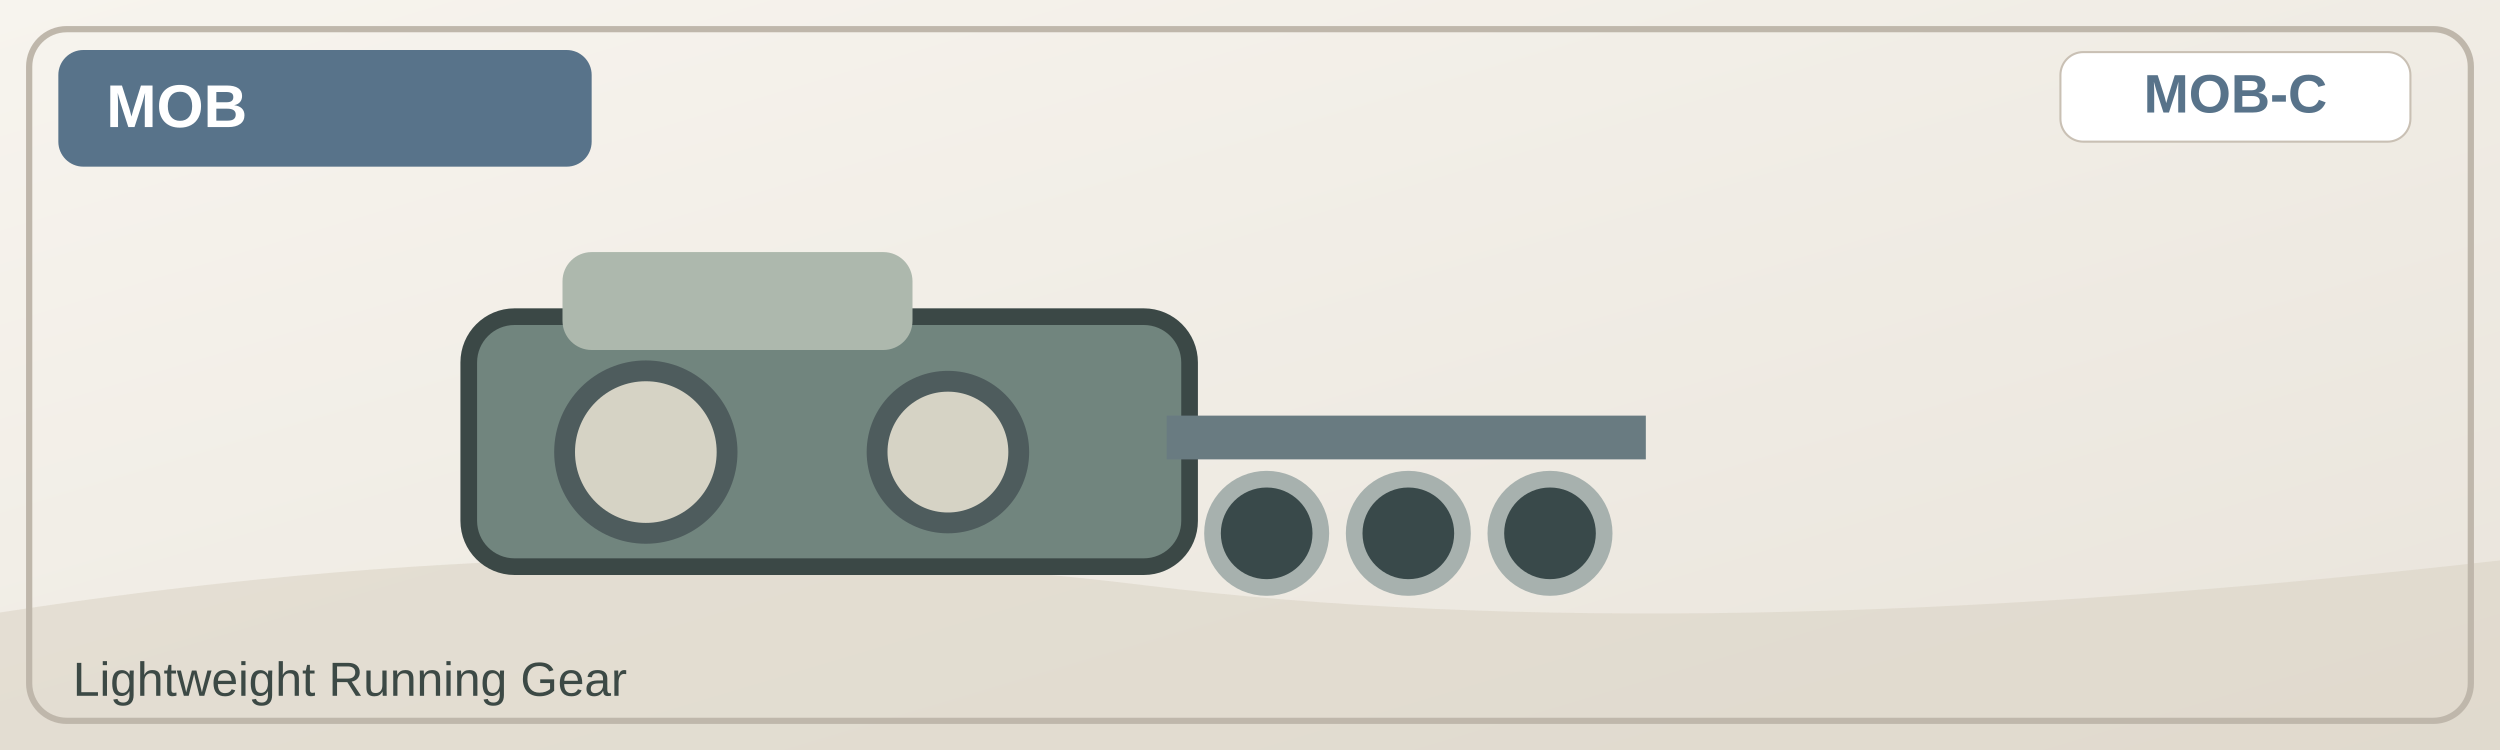
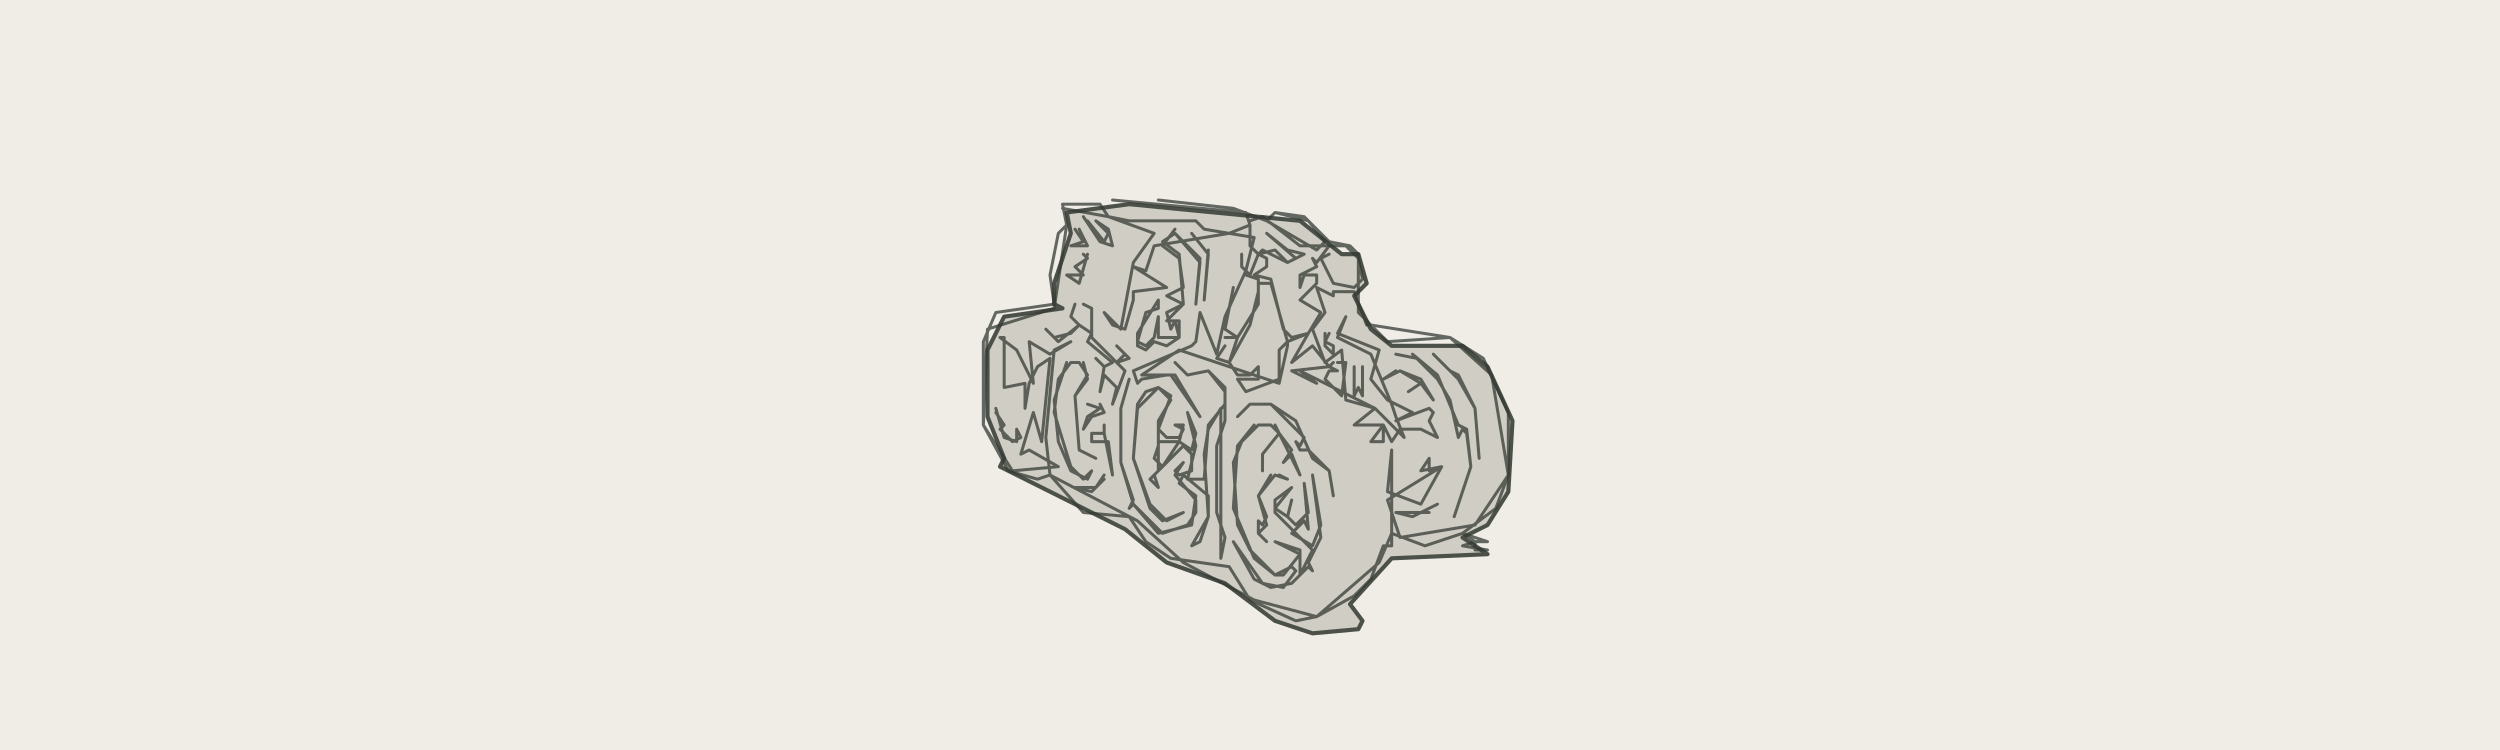
- <svg xmlns="http://www.w3.org/2000/svg" viewBox="0 0 1200 360" role="img" aria-label="Lightweight Running Gear">
-   <defs>
-     <linearGradient id="bg" x2="1" y2="1">
-       <stop stop-color="#f7f4ee" />
-       <stop offset="1" stop-color="#e9e4db" />
-     </linearGradient>
-   </defs>
-   <rect width="1200" height="360" fill="url(#bg)" />
-   <path d="M0 294 Q290 249 550 281 T1200 269 V360 H0Z" fill="#d9d2c3" opacity=".55" />
-   <rect x="28" y="24" width="256" height="56" rx="12" fill="#58738a" />
-   <text x="51" y="61" fill="#fff" font-family="Arial,sans-serif" font-size="29" font-weight="bold">MOB</text>
-   <rect x="989" y="25" width="168" height="43" rx="11" fill="#fff" stroke="#c9c0b4" />
-   <text x="1073" y="54" fill="#58738a" text-anchor="middle" font-family="Arial,sans-serif" font-size="26" font-weight="bold">MOB-C</text>
-   <rect x="225" y="152" width="346" height="120" rx="22" fill="#71857e" stroke="#3b4846" stroke-width="8" />
-   <rect x="270" y="121" width="168" height="47" rx="14" fill="#adb8ad" />
-   <circle cx="310" cy="217" r="39" fill="#d6d3c5" stroke="#4e5c5d" stroke-width="10" />
-   <circle cx="455" cy="217" r="34" fill="#d6d3c5" stroke="#4e5c5d" stroke-width="10" />
-   <path d="M560 210 H790" stroke="#697b81" stroke-width="21" />
-   <circle cx="608" cy="256" r="26" fill="#39494a" stroke="#a7b1ae" stroke-width="8" />
-   <circle cx="676" cy="256" r="26" fill="#39494a" stroke="#a7b1ae" stroke-width="8" />
-   <circle cx="744" cy="256" r="26" fill="#39494a" stroke="#a7b1ae" stroke-width="8" />
-   <text x="35" y="334" font-family="Arial,sans-serif" fill="#3c4945" font-size="23">Lightweight Running Gear</text>
-   <rect x="14" y="14" width="1172" height="332" rx="18" fill="none" stroke="#bfb7ab" stroke-width="3" />
+ <svg xmlns="http://www.w3.org/2000/svg" viewBox="0 0 1200 360" role="img" aria-label="SEA Game MOB-C illustration">
+   <rect width="1200" height="360" fill="#f0ede6" />
+   <g>
+     <polygon points="512,102 514,112 506,136 506,146 510,148 482,152 474,168 474,200 482,220 480,224 540,254 560,270 588,280 612,298 630,304 652,302 654,298 648,290 668,268 714,266 702,258 714,252 724,236 726,202 714,176 702,166 668,166 658,158 650,142 656,136 652,122 644,122 624,106 542,98" fill="#777869" fill-opacity=".27" stroke="#4b5149" stroke-width="2" stroke-linejoin="round" />
+   </g>
+   <path d="M510,100 L532,104 L554,112 L544,126 L538,158 L530,150 L534,156 L540,158 L544,144 L544,140 L560,138 L544,128 L550,130 L554,118 L590,112 L602,114 L598,130 L588,152 L584,170 L576,150 L574,164 L572,166 L544,178 L546,184 L548,182 L560,180 L562,180 L576,200 L564,180 L548,180 L566,168 L590,176 L614,184 L618,166 L618,164 L628,160 L620,174 L630,166 L638,176 L620,178 L632,184 L624,178 L636,184 L660,196 L650,204 L664,204 L658,212 L664,212 L664,204 L668,212 L672,206 L682,206 L690,210 L686,202 L688,198 L686,196 L670,202 L678,198 L666,192 L658,182 L662,168 L652,164 L642,160 L646,152 L642,162 L658,170 L668,194 L670,200 L674,210 L660,196 L646,192 L644,168 L636,174 L630,158 L636,150 L632,138 L640,142 L640,140 L650,140 L656,156 L658,156 L696,162 L716,180 L724,228 L708,252 L672,258 L666,240 L692,224 L686,226 L686,220 L682,226 L692,224 L682,242 L666,236 L668,216 L668,256 L662,270 L632,296 L602,288 L568,270 L546,250 L504,228 L502,210 L506,168 L514,164 L504,170 L494,164 L496,184 L488,168 L480,162 L482,162 L482,186 L482,186 L492,184 L492,196 L492,196 L494,184 L498,176 L504,172 L500,212 L496,198 L490,218 L494,216 L494,216 L508,224 L486,226 L472,204 L474,158 L506,148 L512,108 M564,174 L570,180 L580,178 L588,188 L588,194 L580,204 L578,230 L570,230 L574,214 L570,198 L574,208 L572,216 L566,212 L568,204 L564,204 L568,206 L566,210 L560,210 L556,206 L562,190 L556,186 L550,188 L546,194 L544,220 L552,244 L558,250 L568,246 L560,250 L552,242 L544,220 L546,196 L556,186 L562,192 L556,202 L556,226 L552,230 L556,234 L554,228 L568,214 L572,218 L572,226 L566,228 L564,226 L568,222 L564,228 L574,240 L574,246 L570,252 L558,256 L544,242 L538,222 L538,196 L542,182 L538,196 L538,222 L544,240 L542,244 L544,242 L556,256 L572,252 L574,238 L566,232 L568,228 L580,238 L580,248 L572,262 L576,260 L580,248 L578,218 L580,206 L586,196 L586,268 L588,258 L584,246 L584,214 L588,202 L588,186 L580,178 L570,180 L566,176 M534,96 L598,102 L600,108 L590,112 L578,110 L574,106 L542,106 L532,104 L528,98 L510,98 L512,108 L508,112 L504,132 L506,146 L478,150 L472,164 L472,204 L484,226 L498,230 L504,228 L520,246 L542,248 L550,260 L562,268 L590,272 L600,288 L622,298 L632,296 L650,286 L658,278 L664,262 L668,262 L668,256 L684,262 L702,256 L708,260 L702,262 L714,264 L708,264 L708,260 L714,260 L702,256 L718,244 L724,228 L724,198 L712,172 L696,162 L666,164 L652,150 L652,122 L648,118 L638,116 L626,104 L612,102 L608,106 L592,100 L556,96 M602,204 L594,214 L592,244 L602,268 L612,276 L620,272 L622,274 L616,282 L606,280 L592,260 L602,278 L610,282 L620,280 L628,272 L630,274 L628,270 L634,258 L630,228 L634,252 L630,262 L620,256 L626,250 L628,254 L626,232 L628,246 L622,252 L618,248 L620,240 L618,248 L612,244 L620,234 L612,240 L612,246 L630,264 L624,276 L624,264 L612,260 L624,266 L616,276 L612,276 L600,264 L594,252 L592,222 L596,212 L604,204 L610,204 L614,208 L606,218 L606,226 L606,218 L614,208 L620,216 L616,222 L620,218 L624,228 L612,204 M564,110 L558,118 L566,124 L568,138 L560,142 L568,146 L560,150 L562,158 L564,154 L566,162 L556,162 L556,152 L554,162 L550,166 L546,164 L550,150 L556,148 L556,144 L546,160 L546,166 L550,168 L554,164 L560,166 L566,162 L566,154 L560,154 L568,146 L566,122 L558,116 L564,112 L576,126 L574,146 L576,124 L564,112 M600,106 L606,104 L624,118 L638,118 L632,126 L630,124 L632,128 L624,132 L624,138 L626,132 L632,132 L632,136 L624,144 L634,150 L628,160 L620,162 L616,158 L610,134 L602,132 L608,128 L608,124 L604,122 L606,120 L618,126 L626,122 L618,120 L608,112 L622,124 L618,126 L612,120 L604,122 L600,118 L600,108 M512,174 L506,192 L508,212 L514,226 L522,230 L524,226 L520,230 L514,224 L506,198 L508,182 L514,174 L518,174 L522,180 L516,190 L518,216 L526,220 L518,216 L516,190 L522,182 L520,174 M516,146 L514,152 L518,156 L514,160 L506,162 L502,158 L508,164 L518,156 L524,160 L522,164 L534,174 L530,176 L526,172 L530,176 L528,188 L530,180 L536,186 L534,194 L540,178 L536,174 L542,172 L536,166 L540,170 L536,174 L524,162 L524,148 L520,146 M670,170 L680,172 L690,182 L696,192 L700,210 L702,206 L704,208 L706,224 L698,248 L706,224 L704,206 L700,204 L690,180 L678,170 M604,136 L610,136 L618,164 L614,168 L614,182 L598,188 L594,182 L604,182 L604,176 L600,180 L594,180 L590,174 L600,156 L604,140 M600,194 L594,200 L600,194 L610,194 L626,210 L624,214 L622,212 L624,216 L628,216 L638,226 L640,238 L638,226 L630,220 L622,202 L610,194 M688,170 L700,182 L708,196 L710,220 L708,196 L700,180 L696,178 M610,228 L604,238 L608,248 L606,252 L604,250 L604,256 L608,260 L604,256 L608,252 L604,238 L612,228 L618,230 L614,228 M670,178 L664,182 L672,178 L682,184 L676,188 L682,184 L688,192 L682,182 L672,178 M598,132 L604,134 L604,146 L594,162 L588,158 L592,138 M612,102 L628,106 L636,116 L632,120 L608,106 M530,204 L530,208 L524,208 L524,212 L532,212 L534,228 L530,208 M520,104 L528,116 L534,118 L532,110 L526,106 L532,112 L530,116 L522,106 M638,118 L646,118 L652,124 L654,134 L650,138 L640,136 L634,124 L638,122 M572,112 L580,122 L578,144 L580,120 M478,196 L482,210 L488,212 L488,206 L490,210 L486,212 L480,206 L482,204 L478,198 M642,174 L646,174 L644,190 L636,182 L638,178 L642,178 L638,176 L640,174 M520,122 L522,124 L516,128 L520,132 L512,132 L518,136 L522,122 M690,242 L678,248 L670,246 L686,246 M650,176 L650,190 L652,186 L654,190 L654,176 M556,212 L566,212 L558,224 L554,220 L556,214 M522,194 L528,196 L522,200 L520,206 L524,200 L530,198 L528,194 M530,228 L526,234 L516,234 L524,236 L530,230 M588,162 L594,162 L590,174 L584,172 L588,166 M516,110 L520,116 L514,118 L522,118 L518,110 M600,118 L604,122 L600,132 L596,128 L596,122 M636,160 L636,166 L640,170 L640,166 L636,164 L638,160" fill="none" stroke="#343b35" stroke-opacity=".75" stroke-width="1.45" stroke-linecap="round" stroke-linejoin="round" />
</svg>
